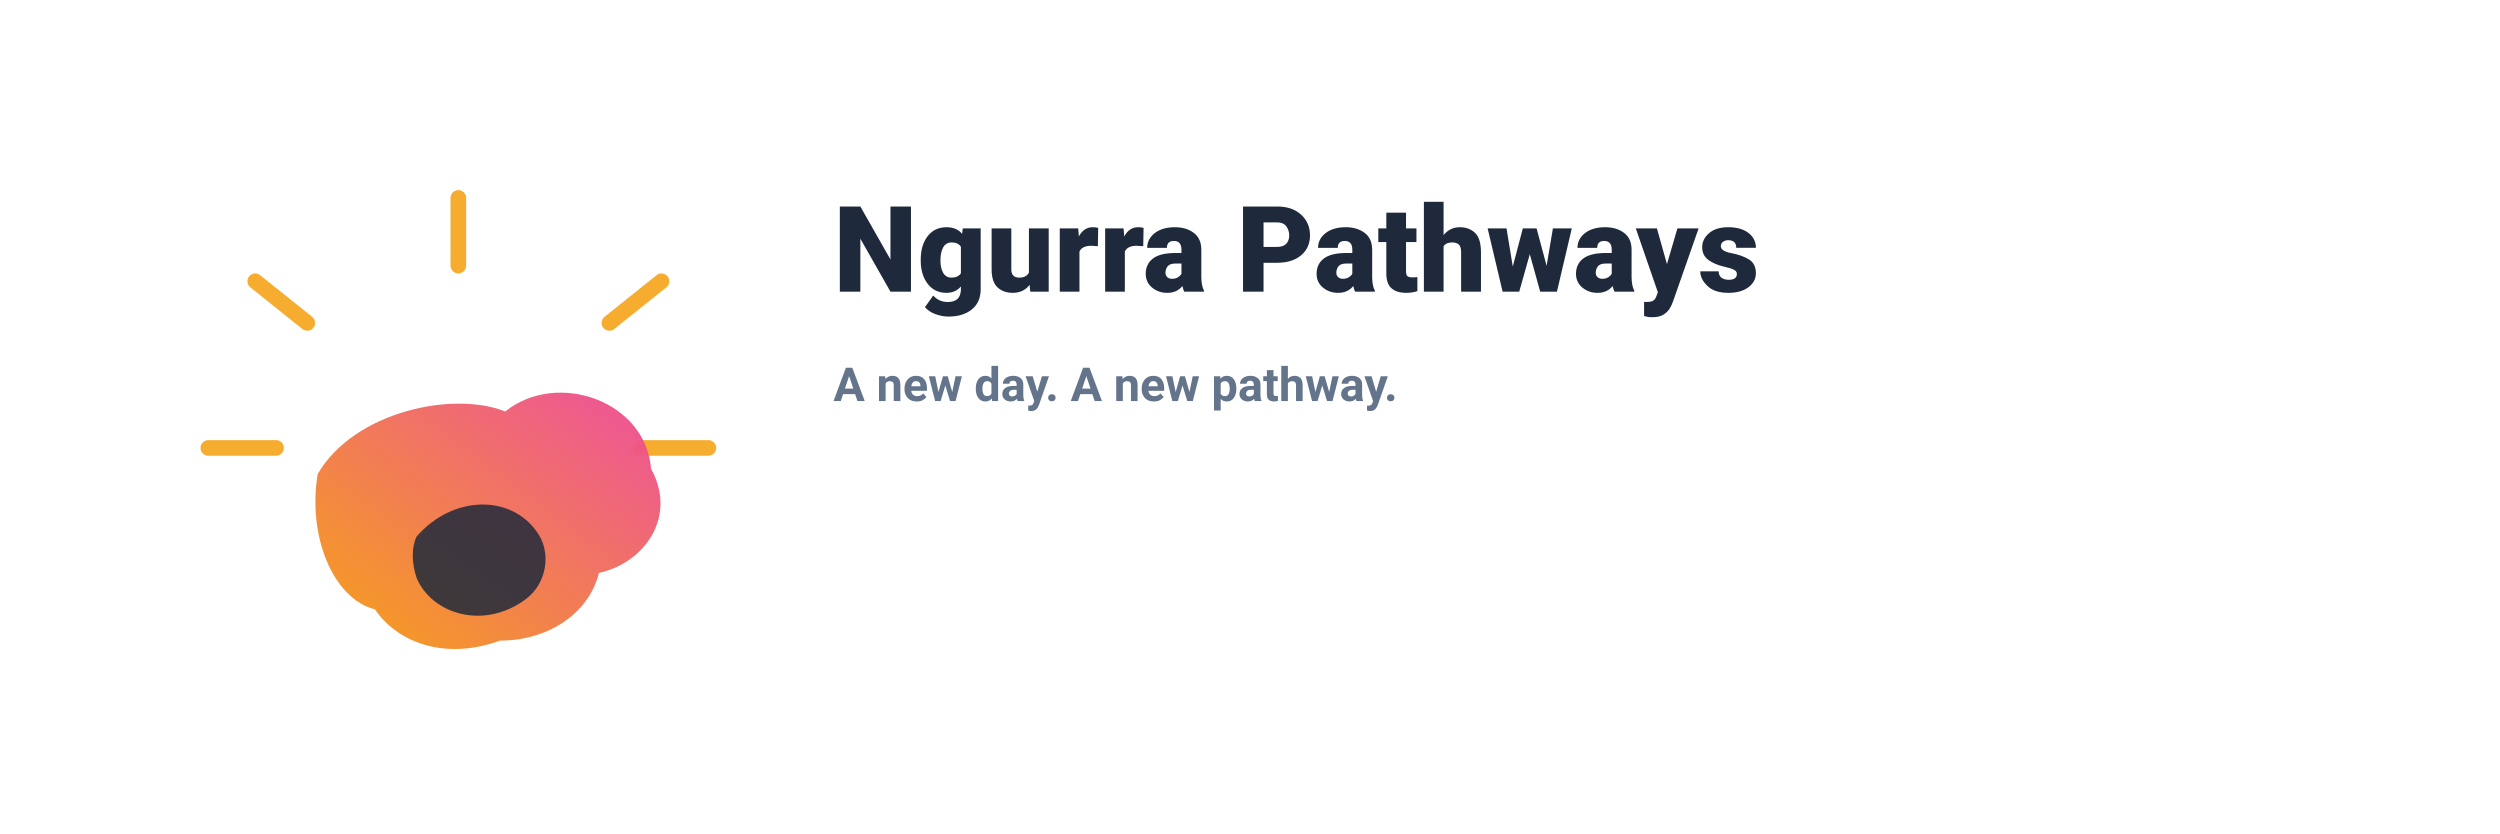
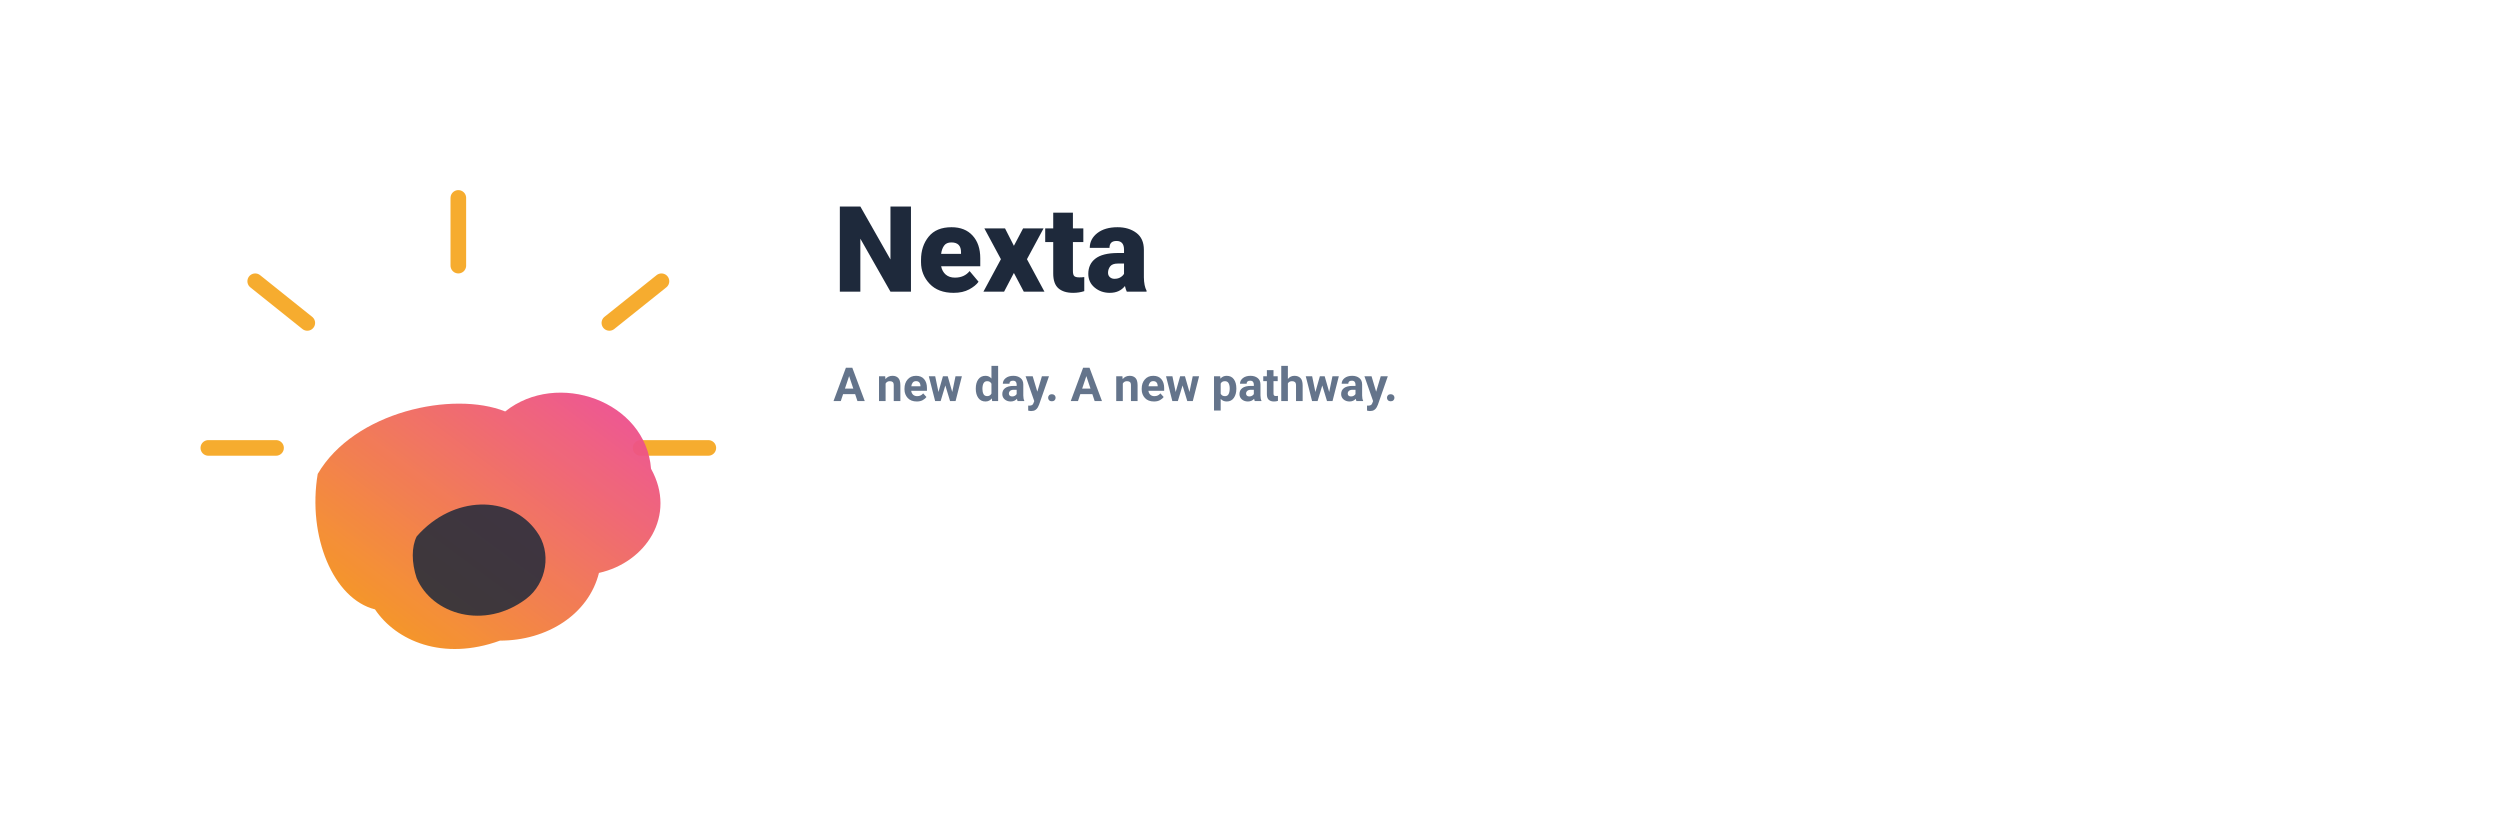
- <svg xmlns="http://www.w3.org/2000/svg" width="960" height="320" viewBox="0 0 960 320" role="img" aria-label="Ngurra Pathways logo concept 08">
+ <svg xmlns="http://www.w3.org/2000/svg" width="960" height="320" viewBox="0 0 960 320" role="img" aria-label="Nexta logo concept 08">
  <defs>
    <linearGradient id="sun" x1="0" y1="1" x2="1" y2="0">
      <stop offset="0" stop-color="#f59e0b" />
      <stop offset="1" stop-color="#ec4899" />
    </linearGradient>
  </defs>
  <g transform="translate(64,60)">
    <circle cx="112" cy="112" r="104" fill="rgba(255,255,255,0.04)" stroke="rgba(255,255,255,0.10)" />
    <g stroke="#f59e0b" stroke-width="6" stroke-linecap="round" opacity="0.85">
      <path d="M112 16 V42" />
      <path d="M34 48 L54 64" />
      <path d="M190 48 L170 64" />
      <path d="M16 112 H42" />
      <path d="M208 112 H182" />
    </g>
    <path d="M58 122              C72 98, 110 90, 130 98              C150 82, 184 94, 186 120              C196 138, 184 156, 166 160              C162 176, 146 186, 128 186              C106 194, 88 186, 80 174              C64 170, 54 146, 58 122Z" fill="url(#sun)" opacity="0.95" />
    <path d="M96 146              C110 130, 132 130, 142 144              C148 152, 146 164, 138 170              C122 182, 102 176, 96 162              C94 156, 94 150, 96 146Z" fill="#1e293b" opacity="0.85" />
  </g>
  <g transform="translate(320,112)">
-     <text x="0" y="0" font-family="system-ui, -apple-system, Segoe UI, Roboto, Arial" font-size="46" font-weight="900" fill="#1e293b">Ngurra Pathways</text>
+     <text x="0" y="0" font-family="system-ui, -apple-system, Segoe UI, Roboto, Arial" font-size="46" font-weight="900" fill="#1e293b">Nexta</text>
    <text x="0" y="42" font-family="system-ui, -apple-system, Segoe UI, Roboto, Arial" font-size="18" font-weight="600" fill="#64748b">A new day. A new pathway.</text>
  </g>
</svg>
